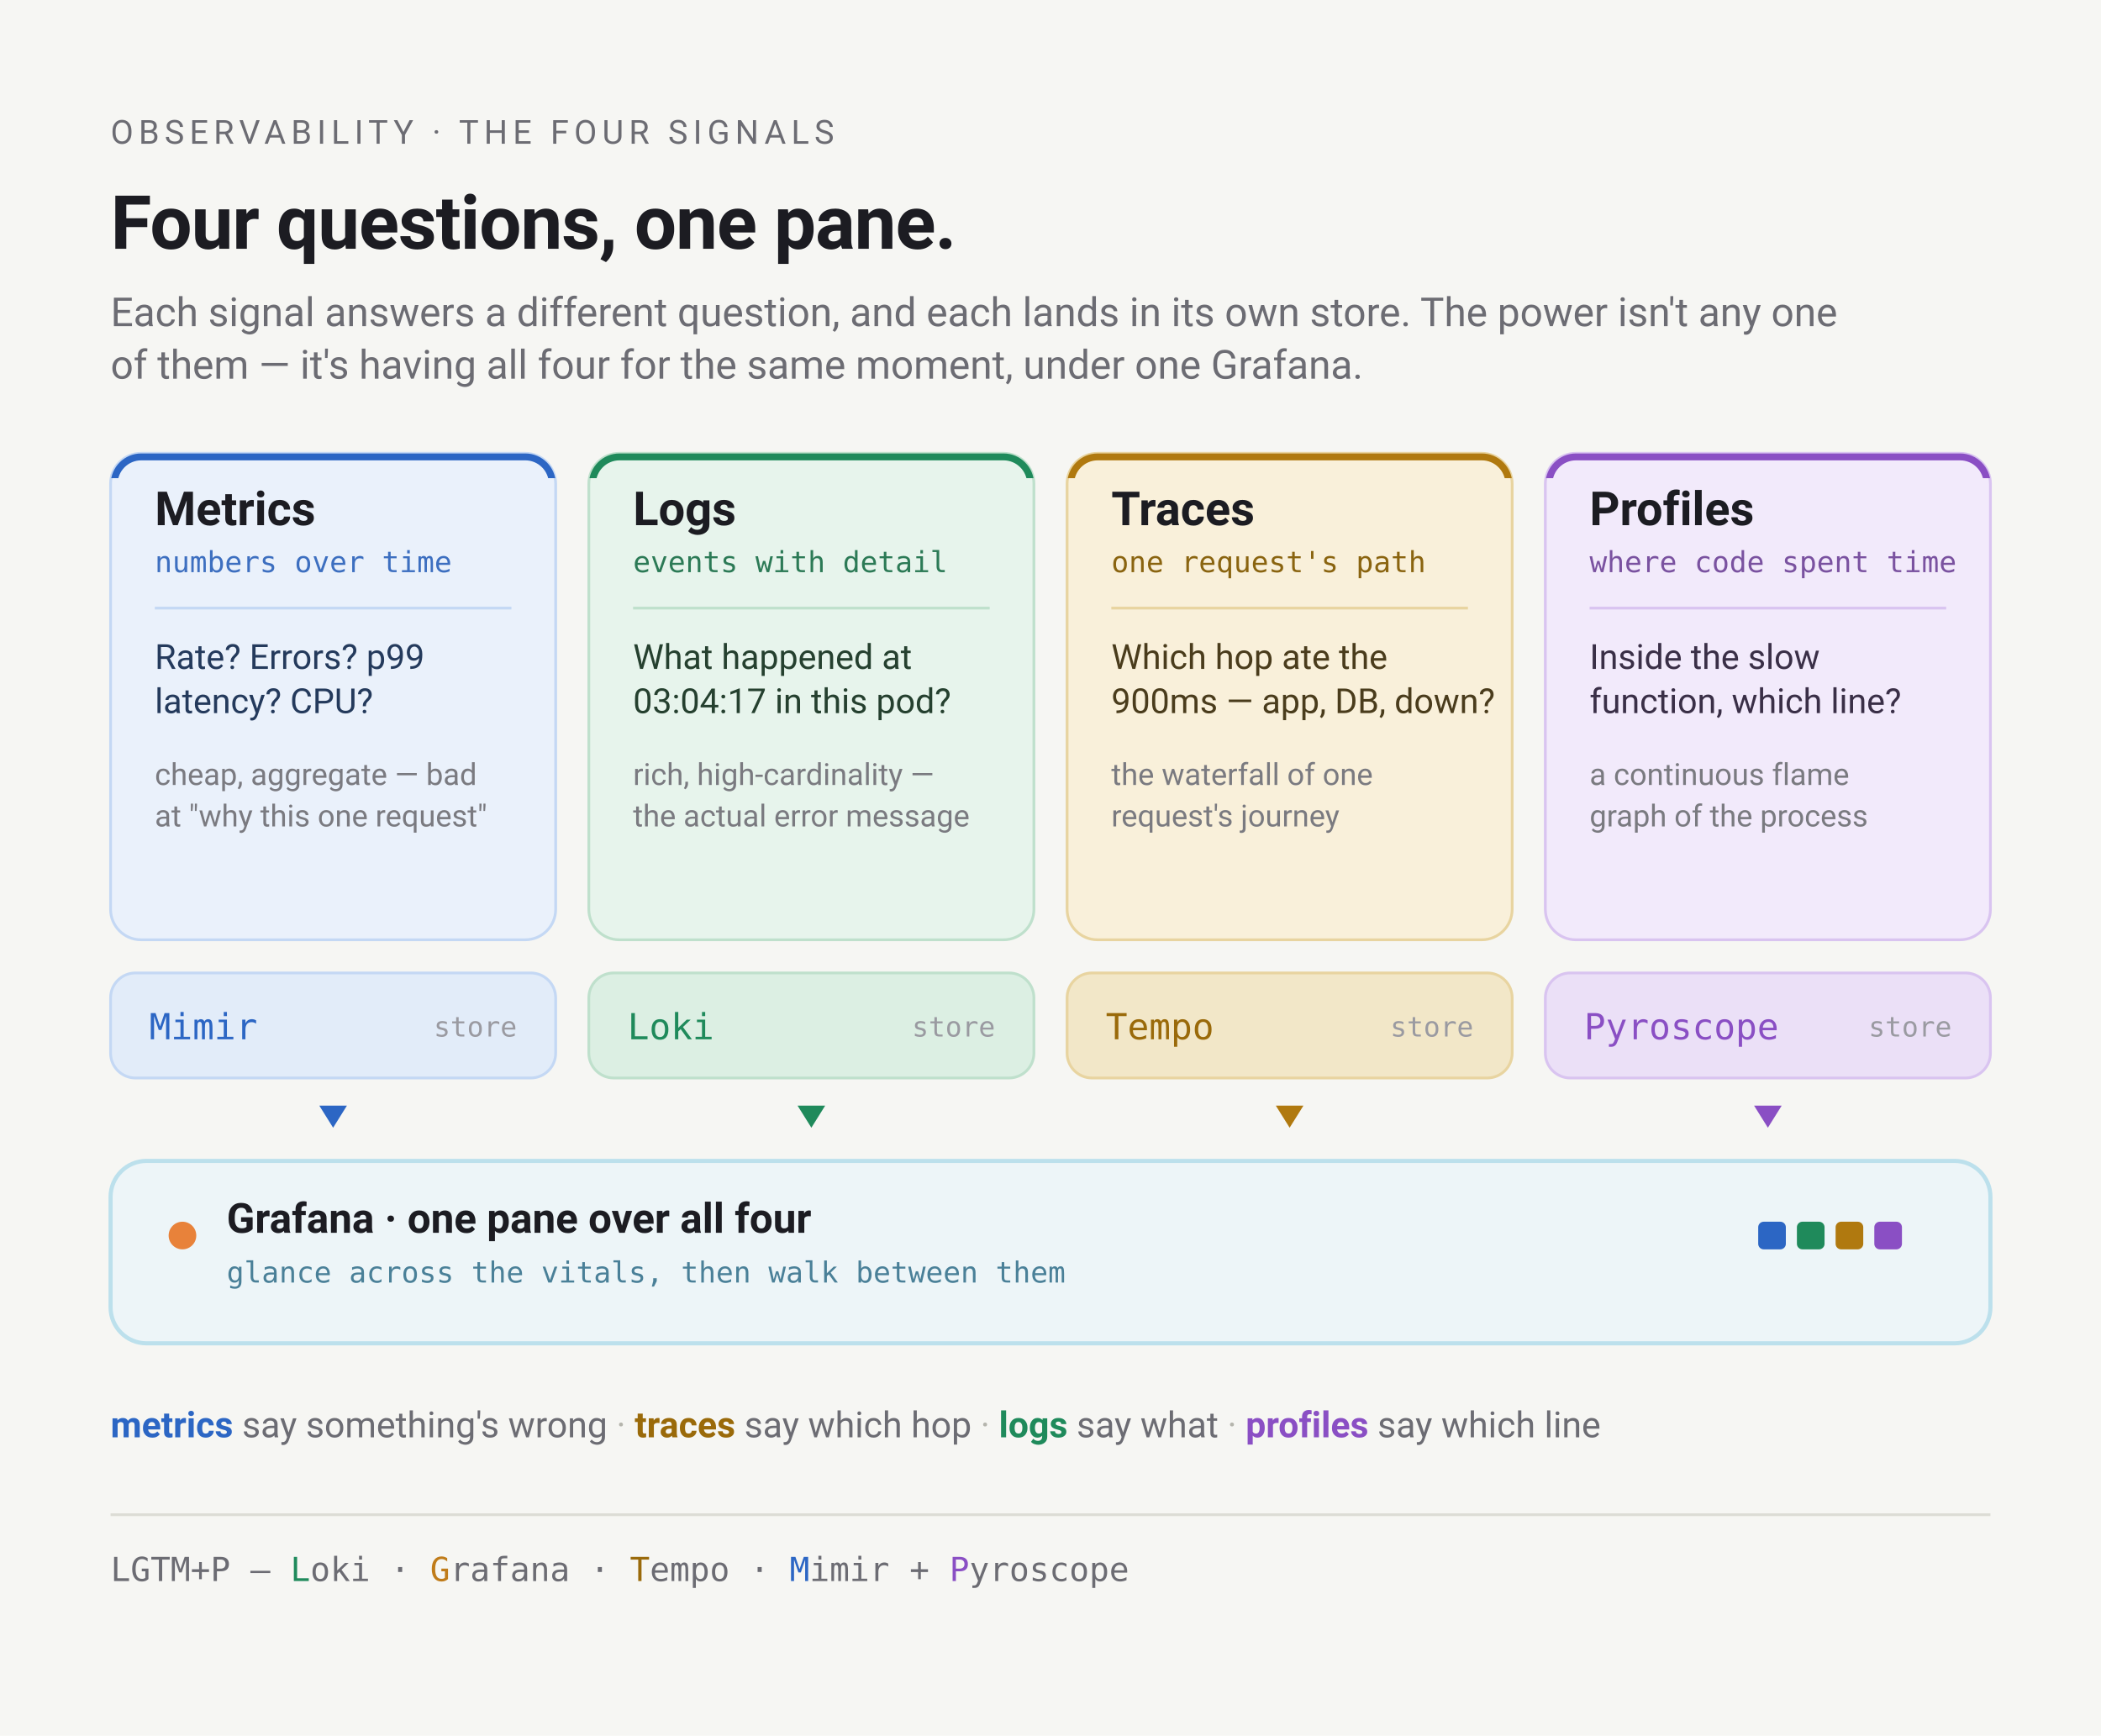
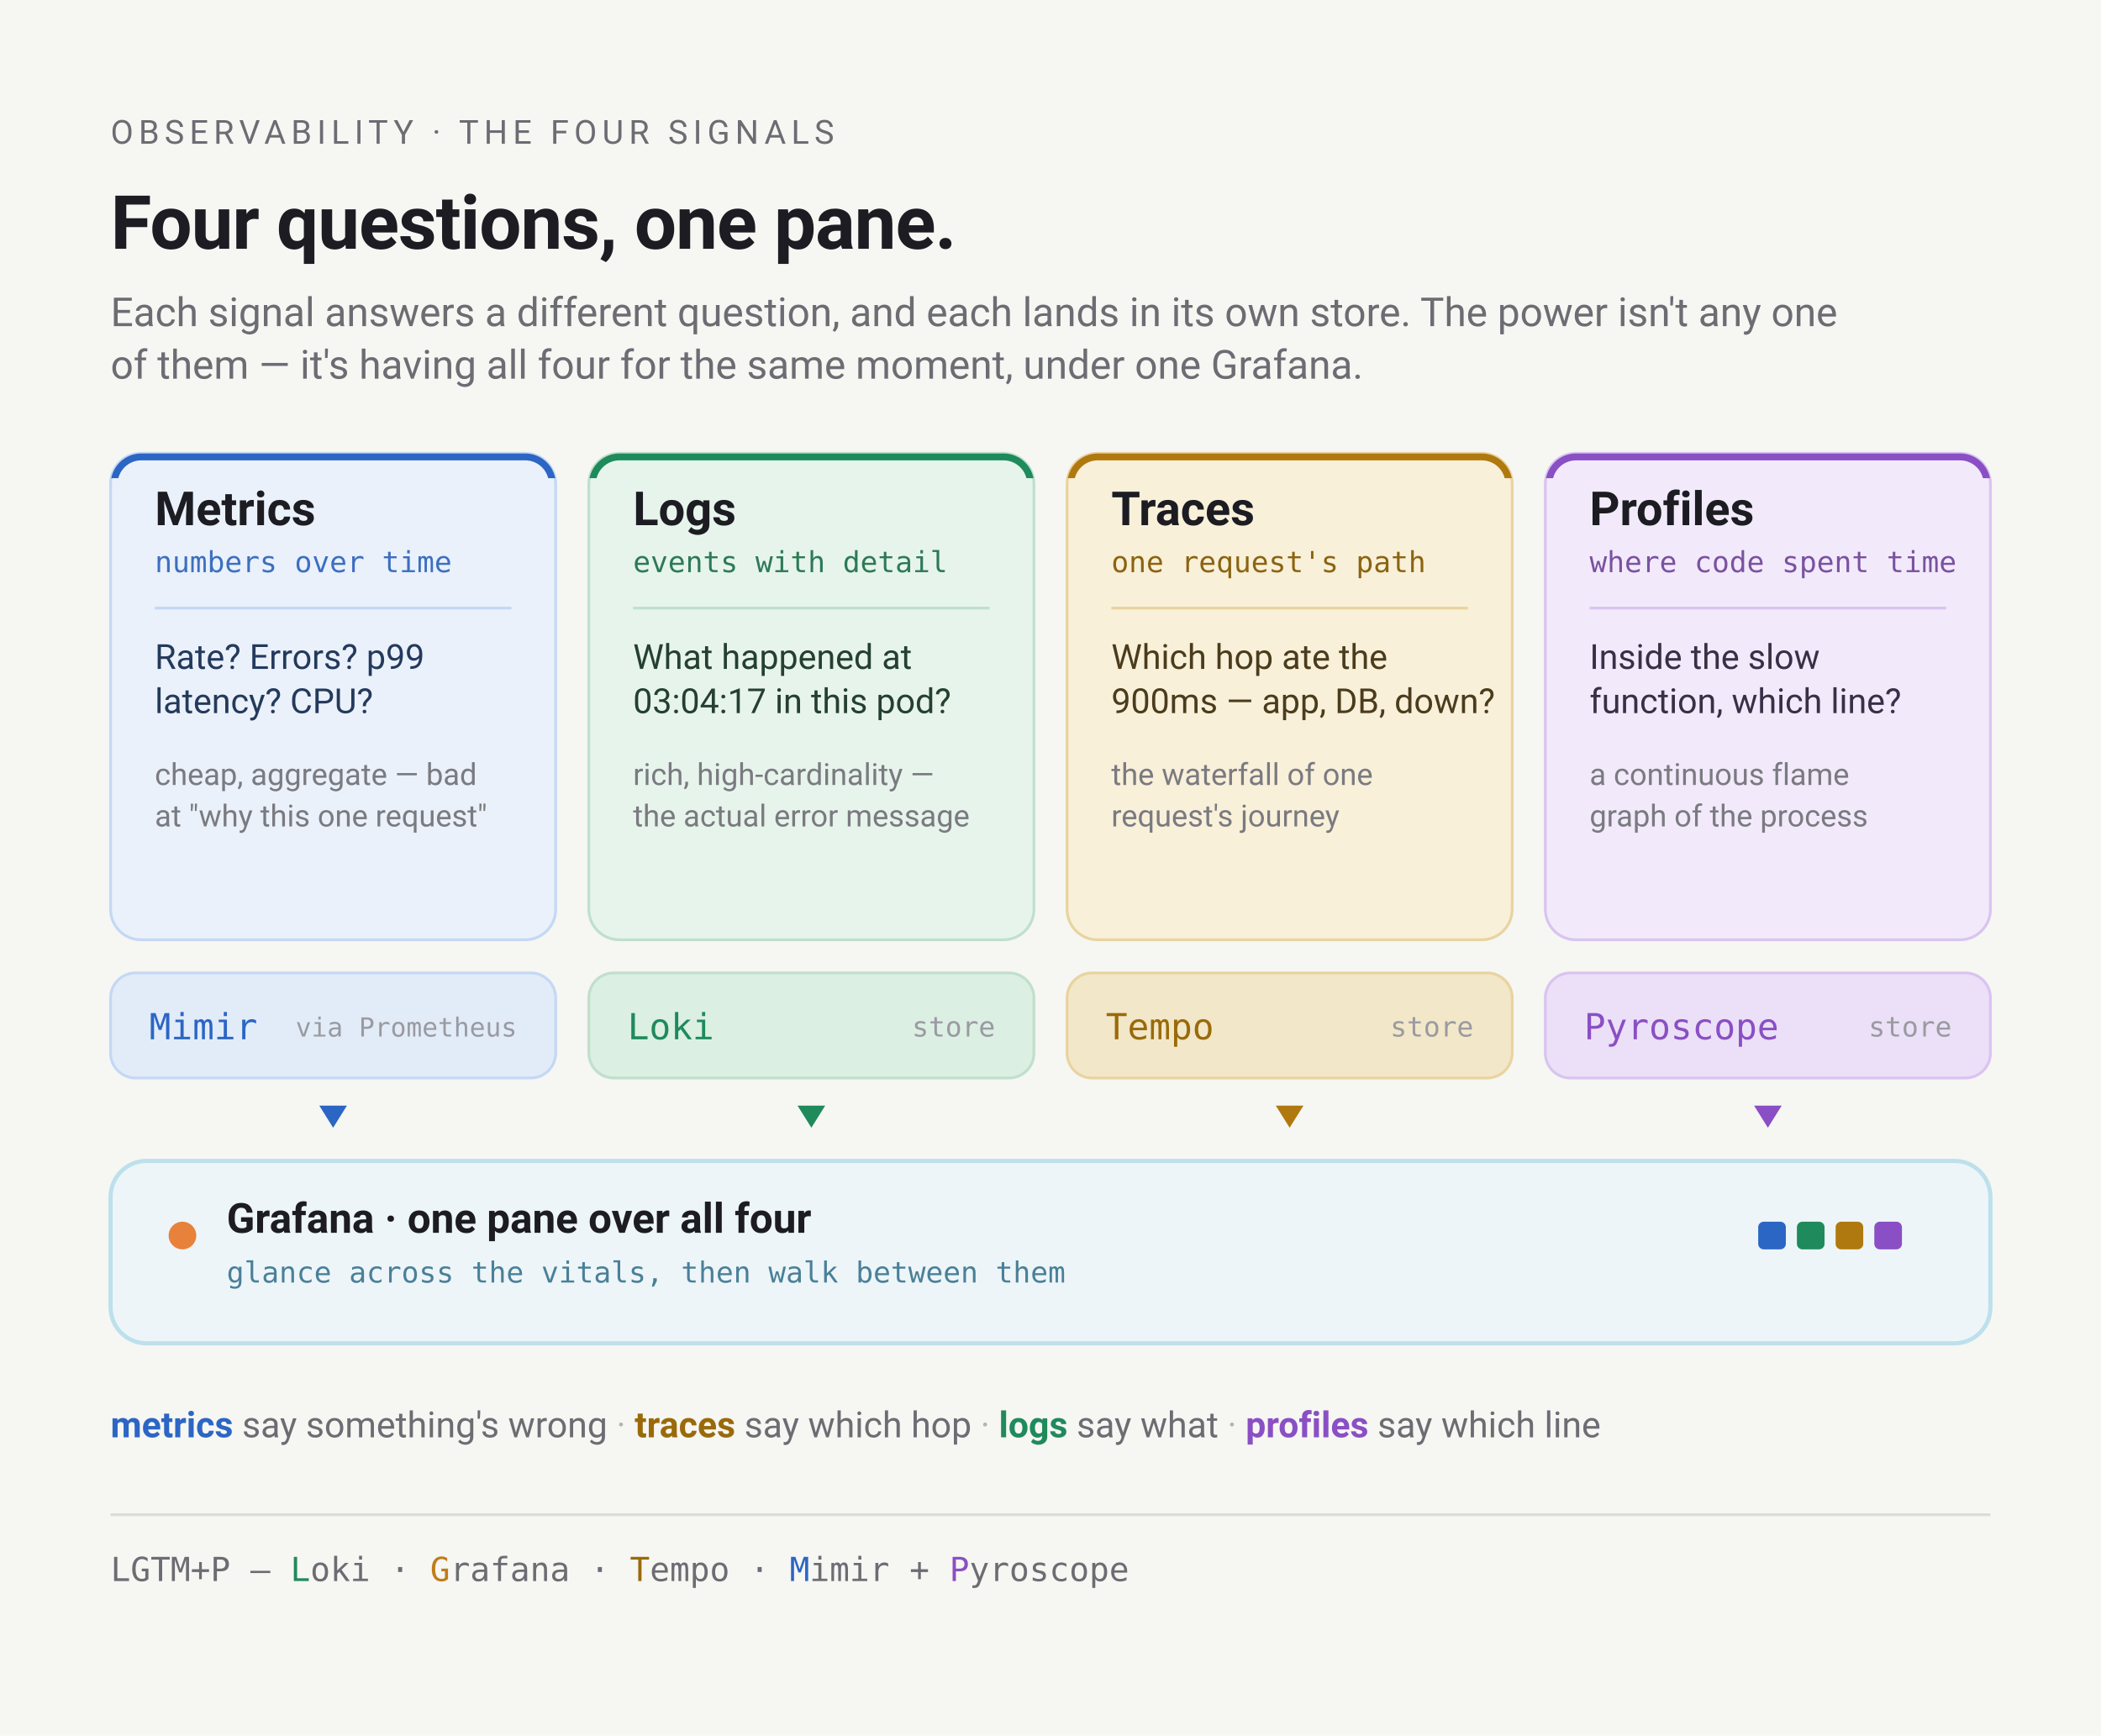
<svg xmlns="http://www.w3.org/2000/svg" viewBox="0 0 760 628" width="760" height="628" font-family="system-ui,-apple-system,'Segoe UI',Roboto,Helvetica,Arial,sans-serif">
  <style>@media(prefers-color-scheme:dark){[fill="#f6f6f3"]{fill:#1b1b18}[stroke="#f6f6f3"]{stroke:#1b1b18}[fill="#6c6c73"]{fill:#898990}[stroke="#6c6c73"]{stroke:#898990}[fill="#1c1c22"]{fill:#dddde3}[stroke="#1c1c22"]{stroke:#dddde3}[fill="#eaf1fb"]{fill:#172f51}[stroke="#eaf1fb"]{stroke:#172f51}[fill="#c4d8f4"]{fill:#1d3a62}[stroke="#c4d8f4"]{stroke:#1d3a62}[fill="#2c66c4"]{fill:#6b98e1}[stroke="#2c66c4"]{stroke:#6b98e1}[fill="#3d6fc0"]{fill:#7fa2d9}[stroke="#3d6fc0"]{stroke:#7fa2d9}[fill="#243a5c"]{fill:#5881c1}[stroke="#243a5c"]{stroke:#5881c1}[fill="#7a7a80"]{fill:#89898f}[stroke="#7a7a80"]{stroke:#89898f}[fill="#e2ecf9"]{fill:#193355}[stroke="#e2ecf9"]{stroke:#193355}[fill="#9a9aa1"]{fill:#888890}[stroke="#9a9aa1"]{stroke:#888890}[fill="#e7f4ec"]{fill:#224b32}[stroke="#e7f4ec"]{stroke:#224b32}[fill="#bfe0cc"]{fill:#2d5e41}[stroke="#bfe0cc"]{stroke:#2d5e41}[fill="#1f8a5b"]{fill:#40d996}[stroke="#1f8a5b"]{stroke:#40d996}[fill="#2c7a56"]{fill:#54c591}[stroke="#2c7a56"]{stroke:#54c591}[fill="#25402f"]{fill:#6cac84}[stroke="#25402f"]{stroke:#6cac84}[fill="#dcefe3"]{fill:#255035}[stroke="#dcefe3"]{stroke:#255035}[fill="#f9f0da"]{fill:#584619}[stroke="#f9f0da"]{stroke:#584619}[fill="#e8d4a0"]{fill:#e5cc8a}[stroke="#e8d4a0"]{stroke:#e5cc8a}[fill="#b0790f"]{fill:#f2ad29}[stroke="#b0790f"]{stroke:#f2ad29}[fill="#8a6410"]{fill:#ecb02d}[stroke="#8a6410"]{stroke:#ecb02d}[fill="#4a3c1c"]{fill:#c3a256}[stroke="#4a3c1c"]{stroke:#c3a256}[fill="#f2e7c8"]{fill:#614f1c}[stroke="#f2e7c8"]{stroke:#614f1c}[fill="#9a6a0a"]{fill:#f6b022}[stroke="#9a6a0a"]{stroke:#f6b022}[fill="#f2eafb"]{fill:#321751}[stroke="#f2eafb"]{stroke:#321751}[fill="#d9c4f0"]{fill:#3f1d64}[stroke="#d9c4f0"]{stroke:#3f1d64}[fill="#8a4fc4"]{fill:#b892dd}[stroke="#8a4fc4"]{stroke:#b892dd}[fill="#7a52a0"]{fill:#a889c5}[stroke="#7a52a0"]{stroke:#a889c5}[fill="#3a2f47"]{fill:#8a74a5}[stroke="#3a2f47"]{stroke:#8a74a5}[fill="#ebe0f7"]{fill:#361956}[stroke="#ebe0f7"]{stroke:#361956}[fill="#edf5f8"]{fill:#1d3f4b}[stroke="#edf5f8"]{stroke:#1d3f4b}[fill="#bce0ec"]{fill:#1e5668}[stroke="#bce0ec"]{stroke:#1e5668}[fill="#e8823a"]{fill:#f3ad7c}[stroke="#e8823a"]{stroke:#f3ad7c}[fill="#4a8098"]{fill:#7cacc2}[stroke="#4a8098"]{stroke:#7cacc2}[fill="#b5b5ad"]{fill:#929286}[stroke="#b5b5ad"]{stroke:#929286}[fill="#dcdcd5"]{fill:#2a2a25}[stroke="#dcdcd5"]{stroke:#2a2a25}[fill="#c07c1a"]{fill:#eba94b}[stroke="#c07c1a"]{stroke:#eba94b}}</style>
  <defs>
    <clipPath id="abar0">
      <rect x="39.0" y="163.0" width="163.0" height="10.0" />
    </clipPath>
    <clipPath id="abar1">
      <rect x="212.0" y="163.0" width="163.0" height="10.0" />
    </clipPath>
    <clipPath id="abar2">
      <rect x="385.0" y="163.0" width="163.0" height="10.0" />
    </clipPath>
    <clipPath id="abar3">
      <rect x="558.0" y="163.0" width="163.0" height="10.0" />
    </clipPath>
  </defs>
  <rect class="bg" x="0" y="0" width="760" height="628" fill="#f6f6f3" />
  <text class="muted mono" x="40" y="52" font-size="12" fill="#6c6c73" letter-spacing="1.9px">OBSERVABILITY · THE FOUR SIGNALS</text>
  <text class="text" x="40" y="90" font-size="27" fill="#1c1c22" font-weight="600" letter-spacing="-0.3px">Four questions, one pane.</text>
  <text class="muted" x="40" y="118" font-size="14.5" fill="#6c6c73">Each signal answers a different question, and each lands in its own store. The power isn't any one</text>
  <text class="muted" x="40" y="137" font-size="14.5" fill="#6c6c73">of them — it's having all four for the same moment, under one Grafana.</text>
  <rect x="40" y="164" width="161" height="176" rx="11" fill="#eaf1fb" stroke="#c4d8f4" stroke-width="1" />
  <rect x="41.3" y="165.3" width="158.5" height="173.5" rx="9.8" fill="none" stroke="#2c66c4" stroke-width="2.5" clip-path="url(#abar0)" />
  <text class="text" x="56" y="190" font-size="17" fill="#1c1c22" font-weight="600">Metrics</text>
  <text class="mono" x="56" y="207" font-size="10.5" fill="#3d6fc0" font-family="ui-monospace,Menlo,Consolas,monospace">numbers over time</text>
  <line x1="56" y1="220" x2="185" y2="220" stroke="#c4d8f4" stroke-width="1" />
  <text class="text" x="56" y="242" font-size="12.5" fill="#243a5c">Rate? Errors? p99</text>
  <text class="text" x="56" y="258" font-size="12.5" fill="#243a5c">latency? CPU?</text>
  <text class="muted" x="56" y="284" font-size="11" fill="#7a7a80">cheap, aggregate — bad</text>
  <text class="muted" x="56" y="299" font-size="11" fill="#7a7a80">at "why this one request"</text>
  <rect x="40" y="352" width="161" height="38" rx="9" fill="#e2ecf9" stroke="#c4d8f4" stroke-width="1" />
  <text class="mono" x="54" y="376" font-size="13" fill="#2c66c4" font-weight="500" font-family="ui-monospace,Menlo,Consolas,monospace">Mimir</text>
-   <text class="mono" x="187" y="375" font-size="10" fill="#9a9aa1" text-anchor="end" font-family="ui-monospace,Menlo,Consolas,monospace">store</text>
+   <text class="mono" x="187" y="375" font-size="9.5" fill="#9a9aa1" text-anchor="end" font-family="ui-monospace,Menlo,Consolas,monospace">via Prometheus</text>
  <path d="M115.5 400 L125.5 400 L120.5 408 Z" fill="#2c66c4" />
  <rect x="213" y="164" width="161" height="176" rx="11" fill="#e7f4ec" stroke="#bfe0cc" stroke-width="1" />
  <rect x="214.3" y="165.3" width="158.5" height="173.5" rx="9.8" fill="none" stroke="#1f8a5b" stroke-width="2.5" clip-path="url(#abar1)" />
  <text class="text" x="229" y="190" font-size="17" fill="#1c1c22" font-weight="600">Logs</text>
  <text class="mono" x="229" y="207" font-size="10.5" fill="#2c7a56" font-family="ui-monospace,Menlo,Consolas,monospace">events with detail</text>
  <line x1="229" y1="220" x2="358" y2="220" stroke="#bfe0cc" stroke-width="1" />
  <text class="text" x="229" y="242" font-size="12.5" fill="#25402f">What happened at</text>
  <text class="text" x="229" y="258" font-size="12.5" fill="#25402f">03:04:17 in this pod?</text>
  <text class="muted" x="229" y="284" font-size="11" fill="#7a7a80">rich, high-cardinality —</text>
  <text class="muted" x="229" y="299" font-size="11" fill="#7a7a80">the actual error message</text>
  <rect x="213" y="352" width="161" height="38" rx="9" fill="#dcefe3" stroke="#bfe0cc" stroke-width="1" />
  <text class="mono" x="227" y="376" font-size="13" fill="#1f8a5b" font-weight="500" font-family="ui-monospace,Menlo,Consolas,monospace">Loki</text>
  <text class="mono" x="360" y="375" font-size="10" fill="#9a9aa1" text-anchor="end" font-family="ui-monospace,Menlo,Consolas,monospace">store</text>
  <path d="M288.5 400 L298.5 400 L293.5 408 Z" fill="#1f8a5b" />
  <rect x="386" y="164" width="161" height="176" rx="11" fill="#f9f0da" stroke="#e8d4a0" stroke-width="1" />
  <rect x="387.3" y="165.3" width="158.5" height="173.5" rx="9.8" fill="none" stroke="#b0790f" stroke-width="2.5" clip-path="url(#abar2)" />
  <text class="text" x="402" y="190" font-size="17" fill="#1c1c22" font-weight="600">Traces</text>
  <text class="mono" x="402" y="207" font-size="10.5" fill="#8a6410" font-family="ui-monospace,Menlo,Consolas,monospace">one request's path</text>
  <line x1="402" y1="220" x2="531" y2="220" stroke="#e8d4a0" stroke-width="1" />
  <text class="text" x="402" y="242" font-size="12.5" fill="#4a3c1c">Which hop ate the</text>
  <text class="text" x="402" y="258" font-size="12.5" fill="#4a3c1c">900ms — app, DB, down?</text>
  <text class="muted" x="402" y="284" font-size="11" fill="#7a7a80">the waterfall of one</text>
  <text class="muted" x="402" y="299" font-size="11" fill="#7a7a80">request's journey</text>
  <rect x="386" y="352" width="161" height="38" rx="9" fill="#f2e7c8" stroke="#e8d4a0" stroke-width="1" />
  <text class="mono" x="400" y="376" font-size="13" fill="#9a6a0a" font-weight="500" font-family="ui-monospace,Menlo,Consolas,monospace">Tempo</text>
  <text class="mono" x="533" y="375" font-size="10" fill="#9a9aa1" text-anchor="end" font-family="ui-monospace,Menlo,Consolas,monospace">store</text>
  <path d="M461.5 400 L471.5 400 L466.5 408 Z" fill="#b0790f" />
  <rect x="559" y="164" width="161" height="176" rx="11" fill="#f2eafb" stroke="#d9c4f0" stroke-width="1" />
  <rect x="560.3" y="165.3" width="158.5" height="173.5" rx="9.8" fill="none" stroke="#8a4fc4" stroke-width="2.5" clip-path="url(#abar3)" />
  <text class="text" x="575" y="190" font-size="17" fill="#1c1c22" font-weight="600">Profiles</text>
  <text class="mono" x="575" y="207" font-size="10.5" fill="#7a52a0" font-family="ui-monospace,Menlo,Consolas,monospace">where code spent time</text>
  <line x1="575" y1="220" x2="704" y2="220" stroke="#d9c4f0" stroke-width="1" />
  <text class="text" x="575" y="242" font-size="12.5" fill="#3a2f47">Inside the slow</text>
  <text class="text" x="575" y="258" font-size="12.5" fill="#3a2f47">function, which line?</text>
  <text class="muted" x="575" y="284" font-size="11" fill="#7a7a80">a continuous flame</text>
  <text class="muted" x="575" y="299" font-size="11" fill="#7a7a80">graph of the process</text>
  <rect x="559" y="352" width="161" height="38" rx="9" fill="#ebe0f7" stroke="#d9c4f0" stroke-width="1" />
  <text class="mono" x="573" y="376" font-size="13" fill="#8a4fc4" font-weight="500" font-family="ui-monospace,Menlo,Consolas,monospace">Pyroscope</text>
  <text class="mono" x="706" y="375" font-size="10" fill="#9a9aa1" text-anchor="end" font-family="ui-monospace,Menlo,Consolas,monospace">store</text>
  <path d="M634.5 400 L644.5 400 L639.5 408 Z" fill="#8a4fc4" />
  <rect x="40" y="420" width="680" height="66" rx="13" fill="#edf5f8" stroke="#bce0ec" stroke-width="1.5" />
  <circle cx="66" cy="447" r="5" fill="#e8823a" />
  <text class="text" x="82" y="446" font-size="15" fill="#1c1c22" font-weight="600">Grafana · one pane over all four</text>
  <text class="mono" x="82" y="464" font-size="10.5" fill="#4a8098" font-family="ui-monospace,Menlo,Consolas,monospace">glance across the vitals, then walk between them</text>
  <rect x="636" y="442" width="10" height="10" rx="2" fill="#2c66c4" />
  <rect x="650" y="442" width="10" height="10" rx="2" fill="#1f8a5b" />
  <rect x="664" y="442" width="10" height="10" rx="2" fill="#b0790f" />
  <rect x="678" y="442" width="10" height="10" rx="2" fill="#8a4fc4" />
  <text x="40" y="520" font-size="13" fill="#6c6c73">
    <tspan fill="#2c66c4" font-weight="600">metrics</tspan> say something's wrong  <tspan fill="#b5b5ad">·</tspan>
    <tspan fill="#9a6a0a" font-weight="600">traces</tspan> say which hop  <tspan fill="#b5b5ad">·</tspan>
    <tspan fill="#1f8a5b" font-weight="600">logs</tspan> say what  <tspan fill="#b5b5ad">·</tspan>
    <tspan fill="#8a4fc4" font-weight="600">profiles</tspan> say which line</text>
  <line x1="40" y1="548" x2="720" y2="548" stroke="#dcdcd5" stroke-width="1" />
  <text class="mono" x="40" y="572" font-size="12" fill="#6c6c73" font-family="ui-monospace,Menlo,Consolas,monospace">LGTM+P — <tspan fill="#1f8a5b">L</tspan>oki · <tspan fill="#c07c1a">G</tspan>rafana · <tspan fill="#9a6a0a">T</tspan>empo · <tspan fill="#2c66c4">M</tspan>imir + <tspan fill="#8a4fc4">P</tspan>yroscope</text>
</svg>
